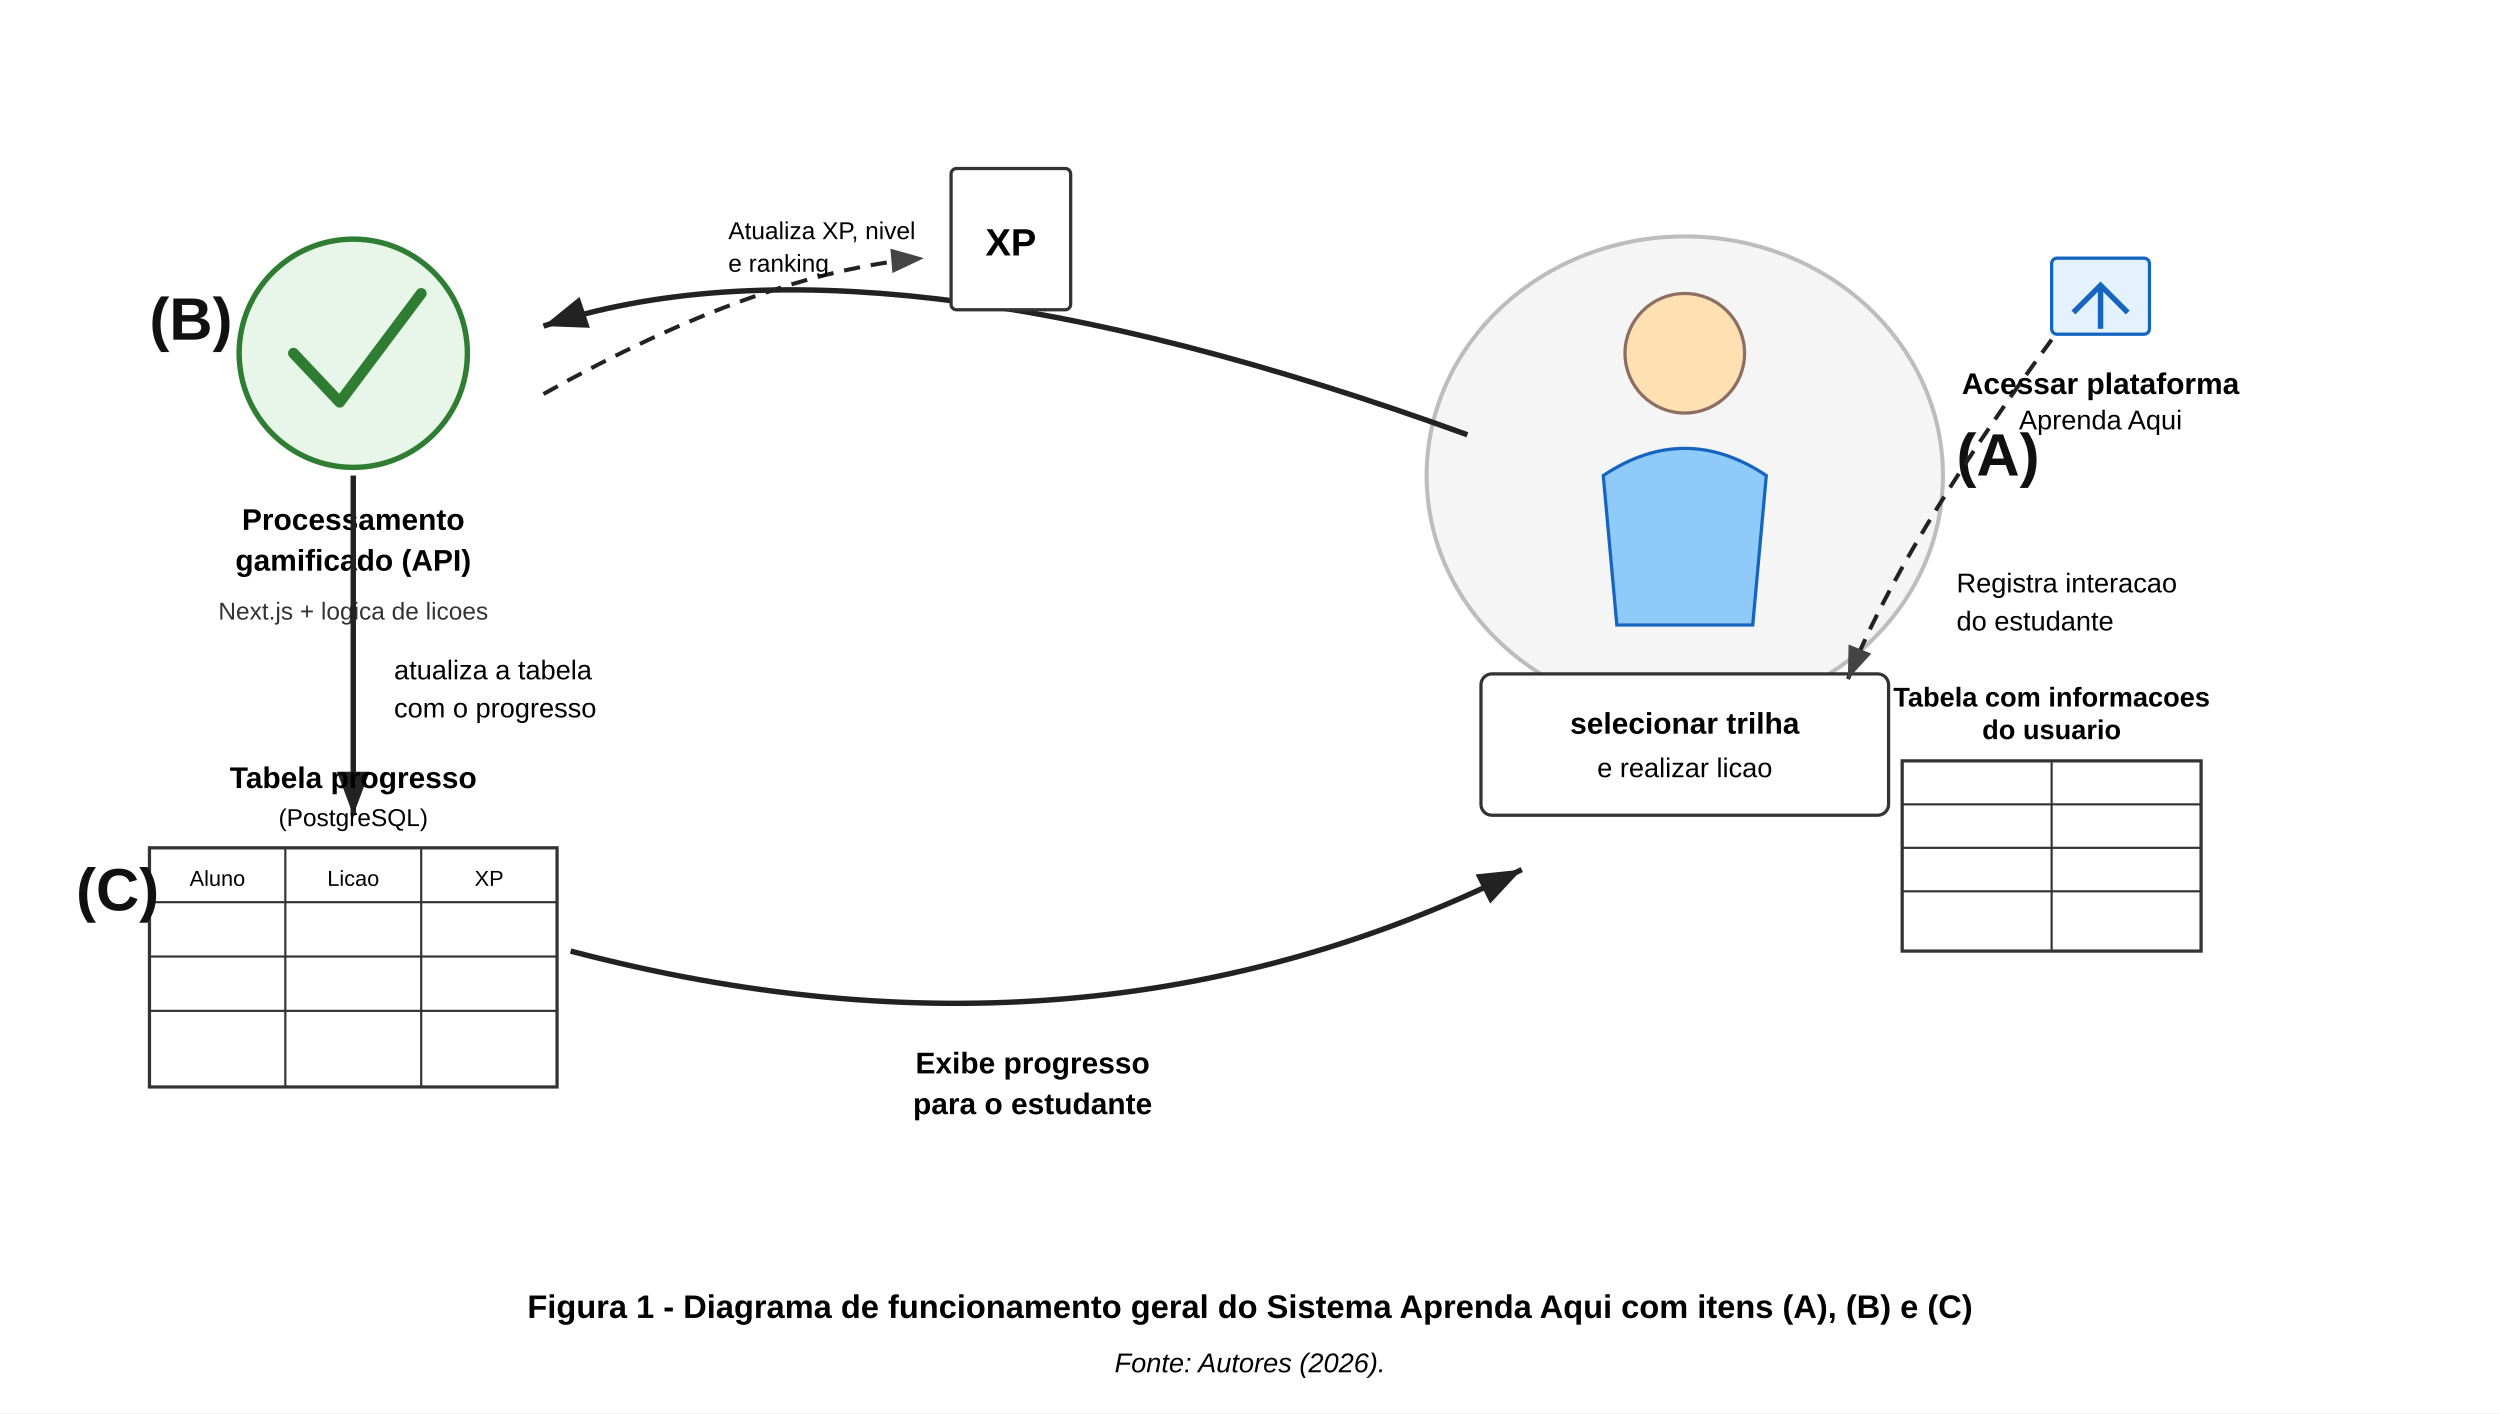
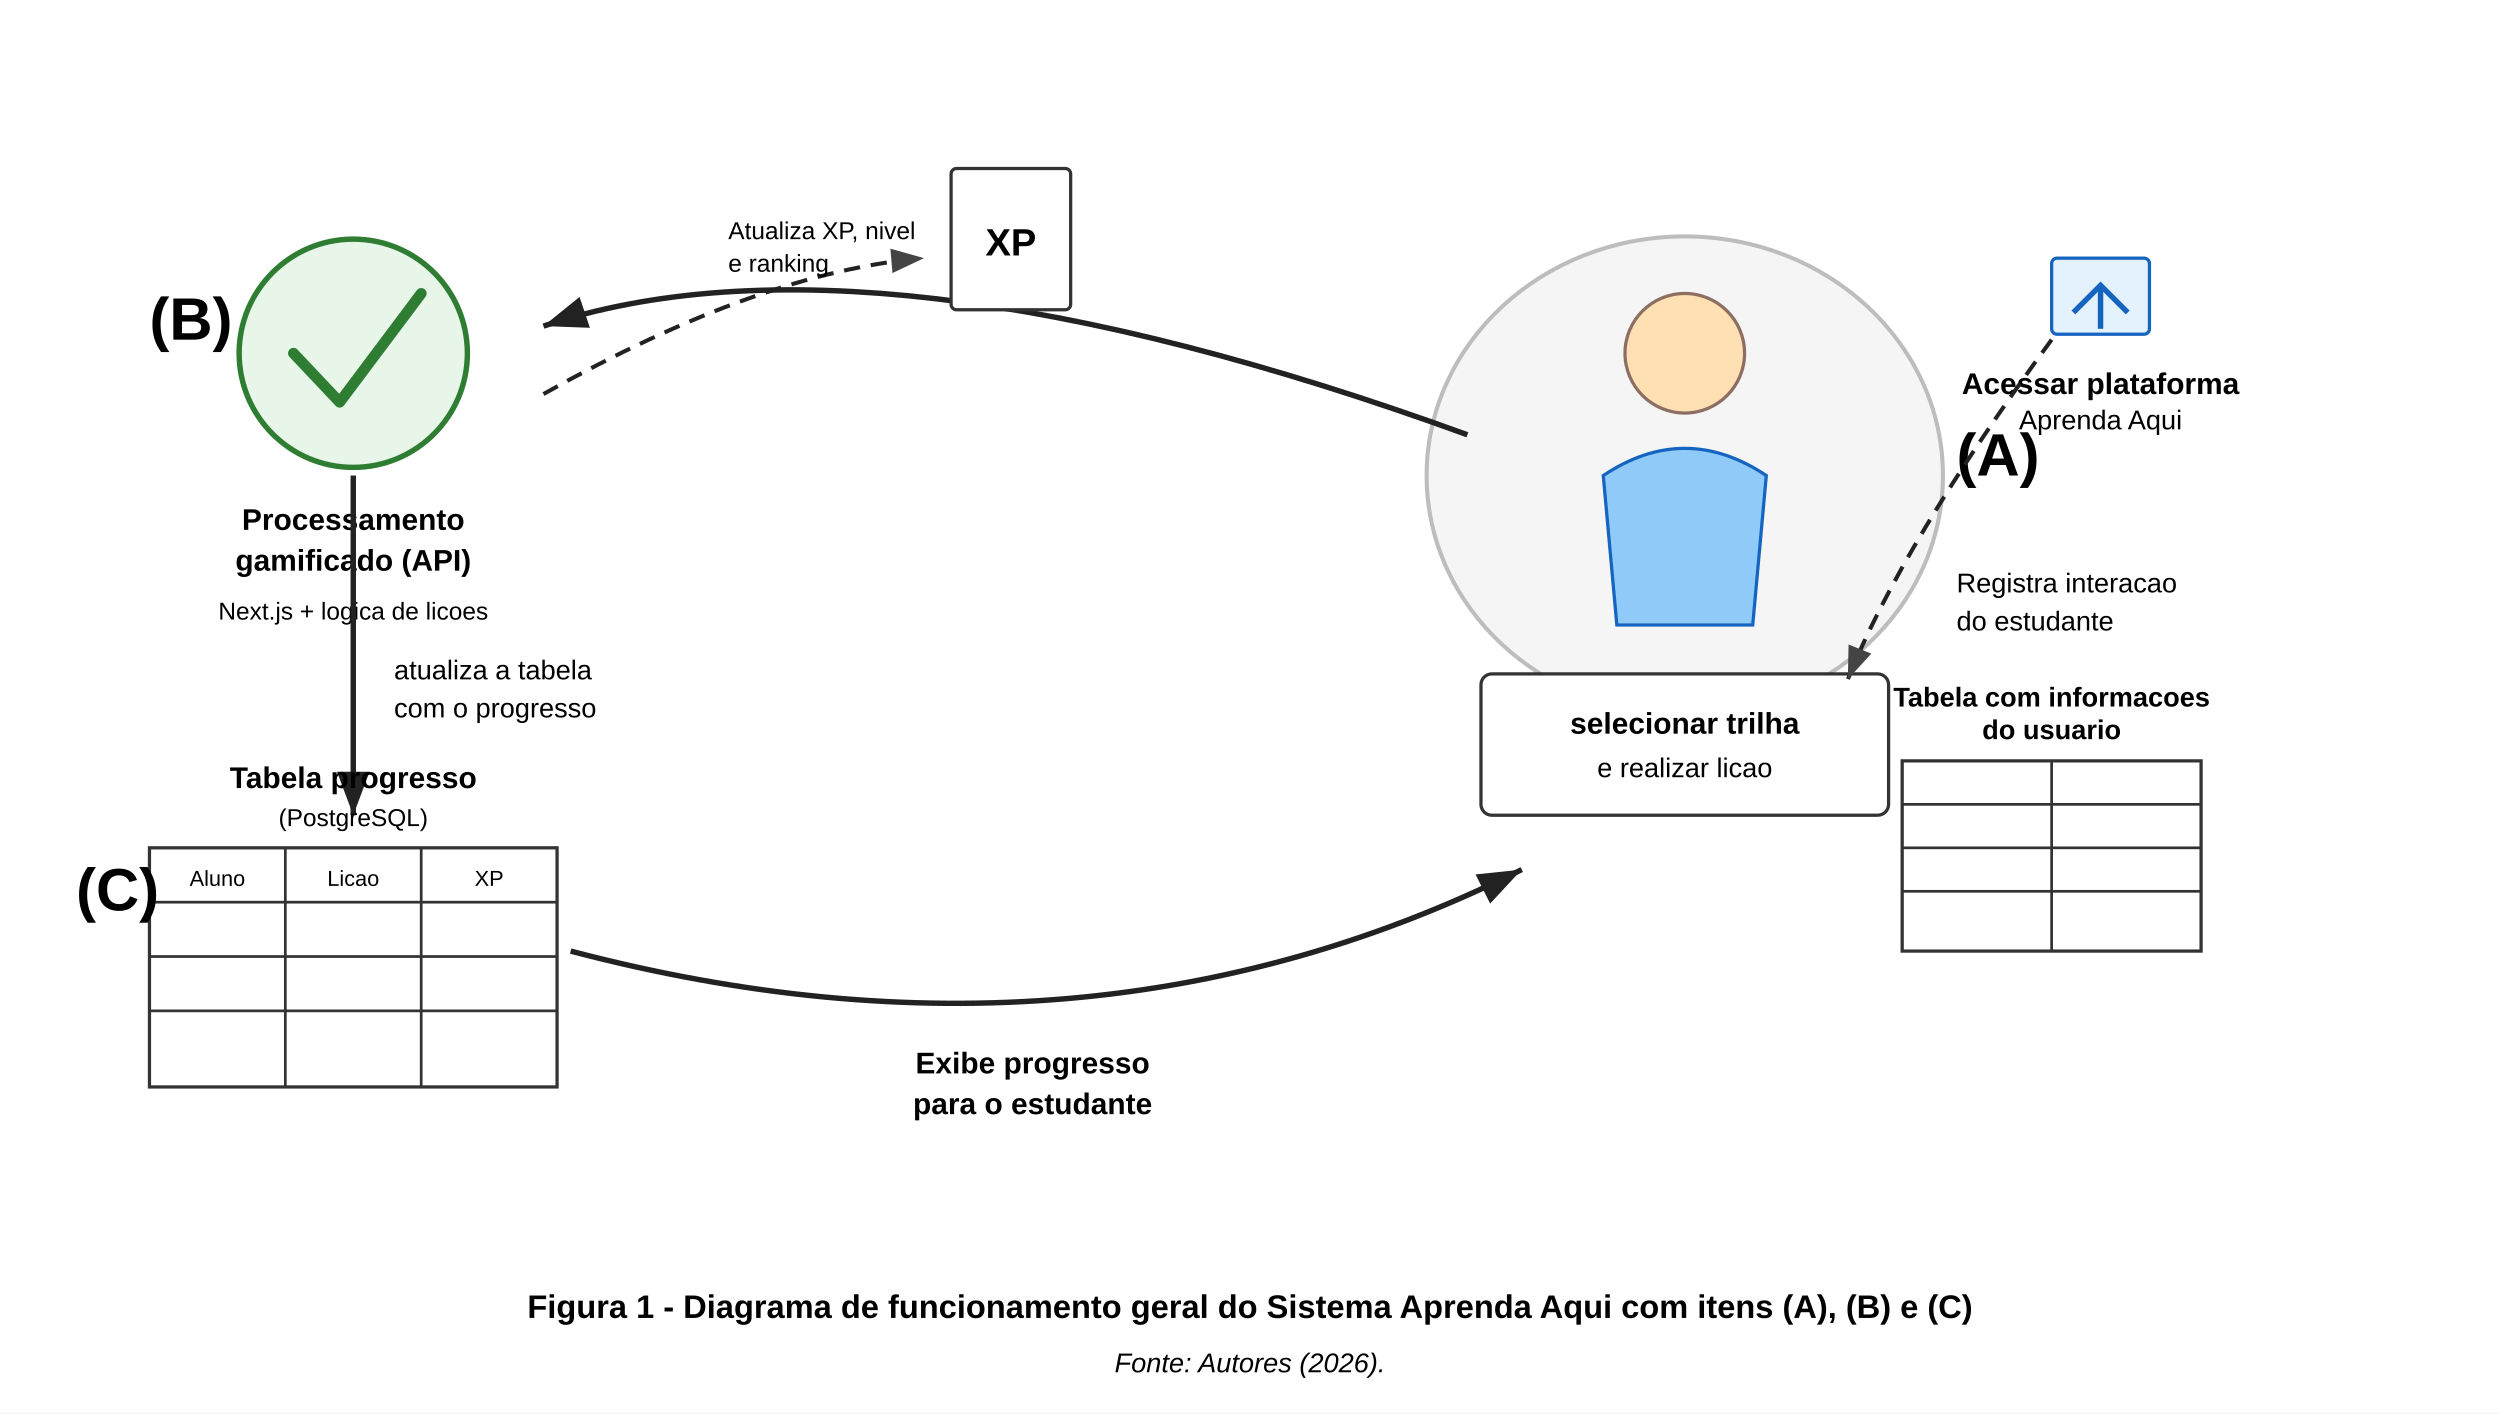
<svg xmlns="http://www.w3.org/2000/svg" viewBox="0 0 920 520" width="920" height="520">
  <defs>
    <marker id="arrow" markerWidth="10" markerHeight="10" refX="8" refY="3" orient="auto">
      <path d="M0,0 L8,3 L0,6 Z" fill="#222" />
    </marker>
    <marker id="arrow-dash" markerWidth="10" markerHeight="10" refX="8" refY="3" orient="auto">
      <path d="M0,0 L8,3 L0,6 Z" fill="#444" />
    </marker>
  </defs>
  <rect width="920" height="520" fill="#ffffff" />
-   <g id="estudante">
+   <g>
    <ellipse cx="620" cy="175" rx="95" ry="88" fill="#f5f5f5" stroke="#bdbdbd" stroke-width="1.5" />
    <circle cx="620" cy="130" r="22" fill="#ffe0b2" stroke="#8d6e63" stroke-width="1.2" />
    <path d="M590 175 Q620 155 650 175 L645 230 L595 230 Z" fill="#90caf9" stroke="#1565c0" stroke-width="1.2" />
  </g>
  <rect x="545" y="248" width="150" height="52" rx="4" fill="#fff" stroke="#333" stroke-width="1.2" />
-   <text x="620" y="270" text-anchor="middle" font-family="Arial, sans-serif" font-size="11" font-weight="bold">selecionar trilha</text>
-   <text x="620" y="286" text-anchor="middle" font-family="Arial, sans-serif" font-size="10">e realizar licao</text>
-   <text x="720" y="175" font-family="Arial, sans-serif" font-size="22" font-weight="bold" fill="#111">(A)</text>
+   <text x="620" y="270" text-anchor="middle" font-family="Arial" font-size="11" font-weight="bold">selecionar trilha</text>
+   <text x="620" y="286" text-anchor="middle" font-family="Arial" font-size="10">e realizar licao</text>
+   <text x="720" y="175" font-family="Arial" font-size="22" font-weight="bold">(A)</text>
  <g transform="translate(755, 95)">
-     <rect x="0" y="0" width="36" height="28" rx="2" fill="#e3f2fd" stroke="#1565c0" stroke-width="1.2" />
+     <rect width="36" height="28" rx="2" fill="#e3f2fd" stroke="#1565c0" stroke-width="1.2" />
    <path d="M8 20 L18 10 L28 20" fill="none" stroke="#1565c0" stroke-width="2" />
    <line x1="18" y1="10" x2="18" y2="26" stroke="#1565c0" stroke-width="2" />
  </g>
-   <text x="773" y="145" text-anchor="middle" font-family="Arial, sans-serif" font-size="11" font-weight="bold">Acessar plataforma</text>
-   <text x="773" y="158" text-anchor="middle" font-family="Arial, sans-serif" font-size="10">Aprenda Aqui</text>
+   <text x="773" y="145" text-anchor="middle" font-family="Arial" font-size="11" font-weight="bold">Acessar plataforma</text>
+   <text x="773" y="158" text-anchor="middle" font-family="Arial" font-size="10">Aprenda Aqui</text>
  <path d="M755 125 Q700 200 680 250" fill="none" stroke="#222" stroke-width="1.5" stroke-dasharray="6 4" marker-end="url(#arrow-dash)" />
-   <text x="720" y="218" font-family="Arial, sans-serif" font-size="10">Registra interacao</text>
-   <text x="720" y="232" font-family="Arial, sans-serif" font-size="10">do estudante</text>
+   <text x="720" y="218" font-family="Arial" font-size="10">Registra interacao</text>
+   <text x="720" y="232" font-family="Arial" font-size="10">do estudante</text>
  <g transform="translate(700, 268)">
-     <text x="55" y="-8" text-anchor="middle" font-family="Arial, sans-serif" font-size="10" font-weight="bold">Tabela com informacoes</text>
-     <text x="55" y="4" text-anchor="middle" font-family="Arial, sans-serif" font-size="10" font-weight="bold">do usuario</text>
-     <rect x="0" y="12" width="110" height="70" fill="#fff" stroke="#333" stroke-width="1.2" />
-     <line x1="0" y1="28" x2="110" y2="28" stroke="#333" stroke-width="0.8" />
-     <line x1="0" y1="44" x2="110" y2="44" stroke="#333" stroke-width="0.8" />
-     <line x1="0" y1="60" x2="110" y2="60" stroke="#333" stroke-width="0.8" />
-     <line x1="55" y1="12" x2="55" y2="82" stroke="#333" stroke-width="0.8" />
+     <text x="55" y="-8" text-anchor="middle" font-family="Arial" font-size="10" font-weight="bold">Tabela com informacoes</text>
+     <text x="55" y="4" text-anchor="middle" font-family="Arial" font-size="10" font-weight="bold">do usuario</text>
+     <rect width="110" height="70" y="12" fill="#fff" stroke="#333" stroke-width="1.2" />
+     <line x1="0" y1="28" x2="110" y2="28" stroke="#333" />
+     <line x1="0" y1="44" x2="110" y2="44" stroke="#333" />
+     <line x1="0" y1="60" x2="110" y2="60" stroke="#333" />
+     <line x1="55" y1="12" x2="55" y2="82" stroke="#333" />
  </g>
  <path d="M540 160 Q320 80 200 120" fill="none" stroke="#222" stroke-width="2" marker-end="url(#arrow)" />
  <circle cx="130" cy="130" r="42" fill="#e8f5e9" stroke="#2e7d32" stroke-width="2" />
  <path d="M108 130 L125 148 L155 108" fill="none" stroke="#2e7d32" stroke-width="4" stroke-linecap="round" stroke-linejoin="round" />
-   <text x="130" y="195" text-anchor="middle" font-family="Arial, sans-serif" font-size="11" font-weight="bold">Processamento</text>
-   <text x="130" y="210" text-anchor="middle" font-family="Arial, sans-serif" font-size="11" font-weight="bold">gamificado (API)</text>
-   <text x="55" y="125" font-family="Arial, sans-serif" font-size="22" font-weight="bold" fill="#111">(B)</text>
-   <text x="130" y="228" text-anchor="middle" font-family="Arial, sans-serif" font-size="9" fill="#333">Next.js + logica de licoes</text>
+   <text x="130" y="195" text-anchor="middle" font-family="Arial" font-size="11" font-weight="bold">Processamento</text>
+   <text x="130" y="210" text-anchor="middle" font-family="Arial" font-size="11" font-weight="bold">gamificado (API)</text>
+   <text x="55" y="125" font-family="Arial" font-size="22" font-weight="bold">(B)</text>
+   <text x="130" y="228" text-anchor="middle" font-family="Arial" font-size="9">Next.js + logica de licoes</text>
  <path d="M200 145 Q280 100 340 95" fill="none" stroke="#222" stroke-width="1.5" stroke-dasharray="6 4" marker-end="url(#arrow-dash)" />
-   <text x="268" y="88" font-family="Arial, sans-serif" font-size="9">Atualiza XP, nivel</text>
-   <text x="268" y="100" font-family="Arial, sans-serif" font-size="9">e ranking</text>
+   <text x="268" y="88" font-family="Arial" font-size="9">Atualiza XP, nivel</text>
+   <text x="268" y="100" font-family="Arial" font-size="9">e ranking</text>
  <g transform="translate(350, 62)">
    <rect width="44" height="52" rx="2" fill="#fff" stroke="#333" stroke-width="1.2" />
-     <text x="22" y="32" text-anchor="middle" font-family="Arial, sans-serif" font-size="14" font-weight="bold">XP</text>
+     <text x="22" y="32" text-anchor="middle" font-family="Arial" font-size="14" font-weight="bold">XP</text>
  </g>
  <path d="M130 175 L130 300" fill="none" stroke="#222" stroke-width="2" marker-end="url(#arrow)" />
-   <text x="145" y="250" font-family="Arial, sans-serif" font-size="10">atualiza a tabela</text>
-   <text x="145" y="264" font-family="Arial, sans-serif" font-size="10">com o progresso</text>
+   <text x="145" y="250" font-family="Arial" font-size="10">atualiza a tabela</text>
+   <text x="145" y="264" font-family="Arial" font-size="10">com o progresso</text>
  <g transform="translate(55, 300)">
-     <text x="75" y="-10" text-anchor="middle" font-family="Arial, sans-serif" font-size="11" font-weight="bold">Tabela progresso</text>
-     <text x="75" y="4" text-anchor="middle" font-family="Arial, sans-serif" font-size="9">(PostgreSQL)</text>
-     <rect x="0" y="12" width="150" height="88" fill="#fff" stroke="#333" stroke-width="1.2" />
-     <line x1="0" y1="32" x2="150" y2="32" stroke="#333" stroke-width="0.8" />
-     <line x1="0" y1="52" x2="150" y2="52" stroke="#333" stroke-width="0.8" />
-     <line x1="0" y1="72" x2="150" y2="72" stroke="#333" stroke-width="0.8" />
-     <line x1="50" y1="12" x2="50" y2="100" stroke="#333" stroke-width="0.8" />
-     <line x1="100" y1="12" x2="100" y2="100" stroke="#333" stroke-width="0.8" />
-     <text x="25" y="26" text-anchor="middle" font-family="Arial,sans-serif" font-size="8">Aluno</text>
-     <text x="75" y="26" text-anchor="middle" font-family="Arial,sans-serif" font-size="8">Licao</text>
-     <text x="125" y="26" text-anchor="middle" font-family="Arial,sans-serif" font-size="8">XP</text>
+     <text x="75" y="-10" text-anchor="middle" font-family="Arial" font-size="11" font-weight="bold">Tabela progresso</text>
+     <text x="75" y="4" text-anchor="middle" font-family="Arial" font-size="9">(PostgreSQL)</text>
+     <rect width="150" height="88" y="12" fill="#fff" stroke="#333" stroke-width="1.2" />
+     <line x1="0" y1="32" x2="150" y2="32" stroke="#333" />
+     <line x1="0" y1="52" x2="150" y2="52" stroke="#333" />
+     <line x1="0" y1="72" x2="150" y2="72" stroke="#333" />
+     <line x1="50" y1="12" x2="50" y2="100" stroke="#333" />
+     <line x1="100" y1="12" x2="100" y2="100" stroke="#333" />
+     <text x="25" y="26" text-anchor="middle" font-family="Arial" font-size="8">Aluno</text>
+     <text x="75" y="26" text-anchor="middle" font-family="Arial" font-size="8">Licao</text>
+     <text x="125" y="26" text-anchor="middle" font-family="Arial" font-size="8">XP</text>
  </g>
-   <text x="28" y="335" font-family="Arial, sans-serif" font-size="22" font-weight="bold" fill="#111">(C)</text>
+   <text x="28" y="335" font-family="Arial" font-size="22" font-weight="bold">(C)</text>
  <path d="M210 350 Q400 400 560 320" fill="none" stroke="#222" stroke-width="2" marker-end="url(#arrow)" />
-   <text x="380" y="395" text-anchor="middle" font-family="Arial, sans-serif" font-size="11" font-weight="bold">Exibe progresso</text>
-   <text x="380" y="410" text-anchor="middle" font-family="Arial, sans-serif" font-size="11" font-weight="bold">para o estudante</text>
-   <text x="460" y="485" text-anchor="middle" font-family="Arial, sans-serif" font-size="12" font-weight="bold">
-     Figura 1 - Diagrama de funcionamento geral do Sistema Aprenda Aqui com itens (A), (B) e (C)
-   </text>
-   <text x="460" y="505" text-anchor="middle" font-family="Arial, sans-serif" font-size="10" font-style="italic">
-     Fonte: Autores (2026).
-   </text>
+   <text x="380" y="395" text-anchor="middle" font-family="Arial" font-size="11" font-weight="bold">Exibe progresso</text>
+   <text x="380" y="410" text-anchor="middle" font-family="Arial" font-size="11" font-weight="bold">para o estudante</text>
+   <text x="460" y="485" text-anchor="middle" font-family="Arial" font-size="12" font-weight="bold">Figura 1 - Diagrama de funcionamento geral do Sistema Aprenda Aqui com itens (A), (B) e (C)</text>
+   <text x="460" y="505" text-anchor="middle" font-family="Arial" font-size="10" font-style="italic">Fonte: Autores (2026).</text>
</svg>
